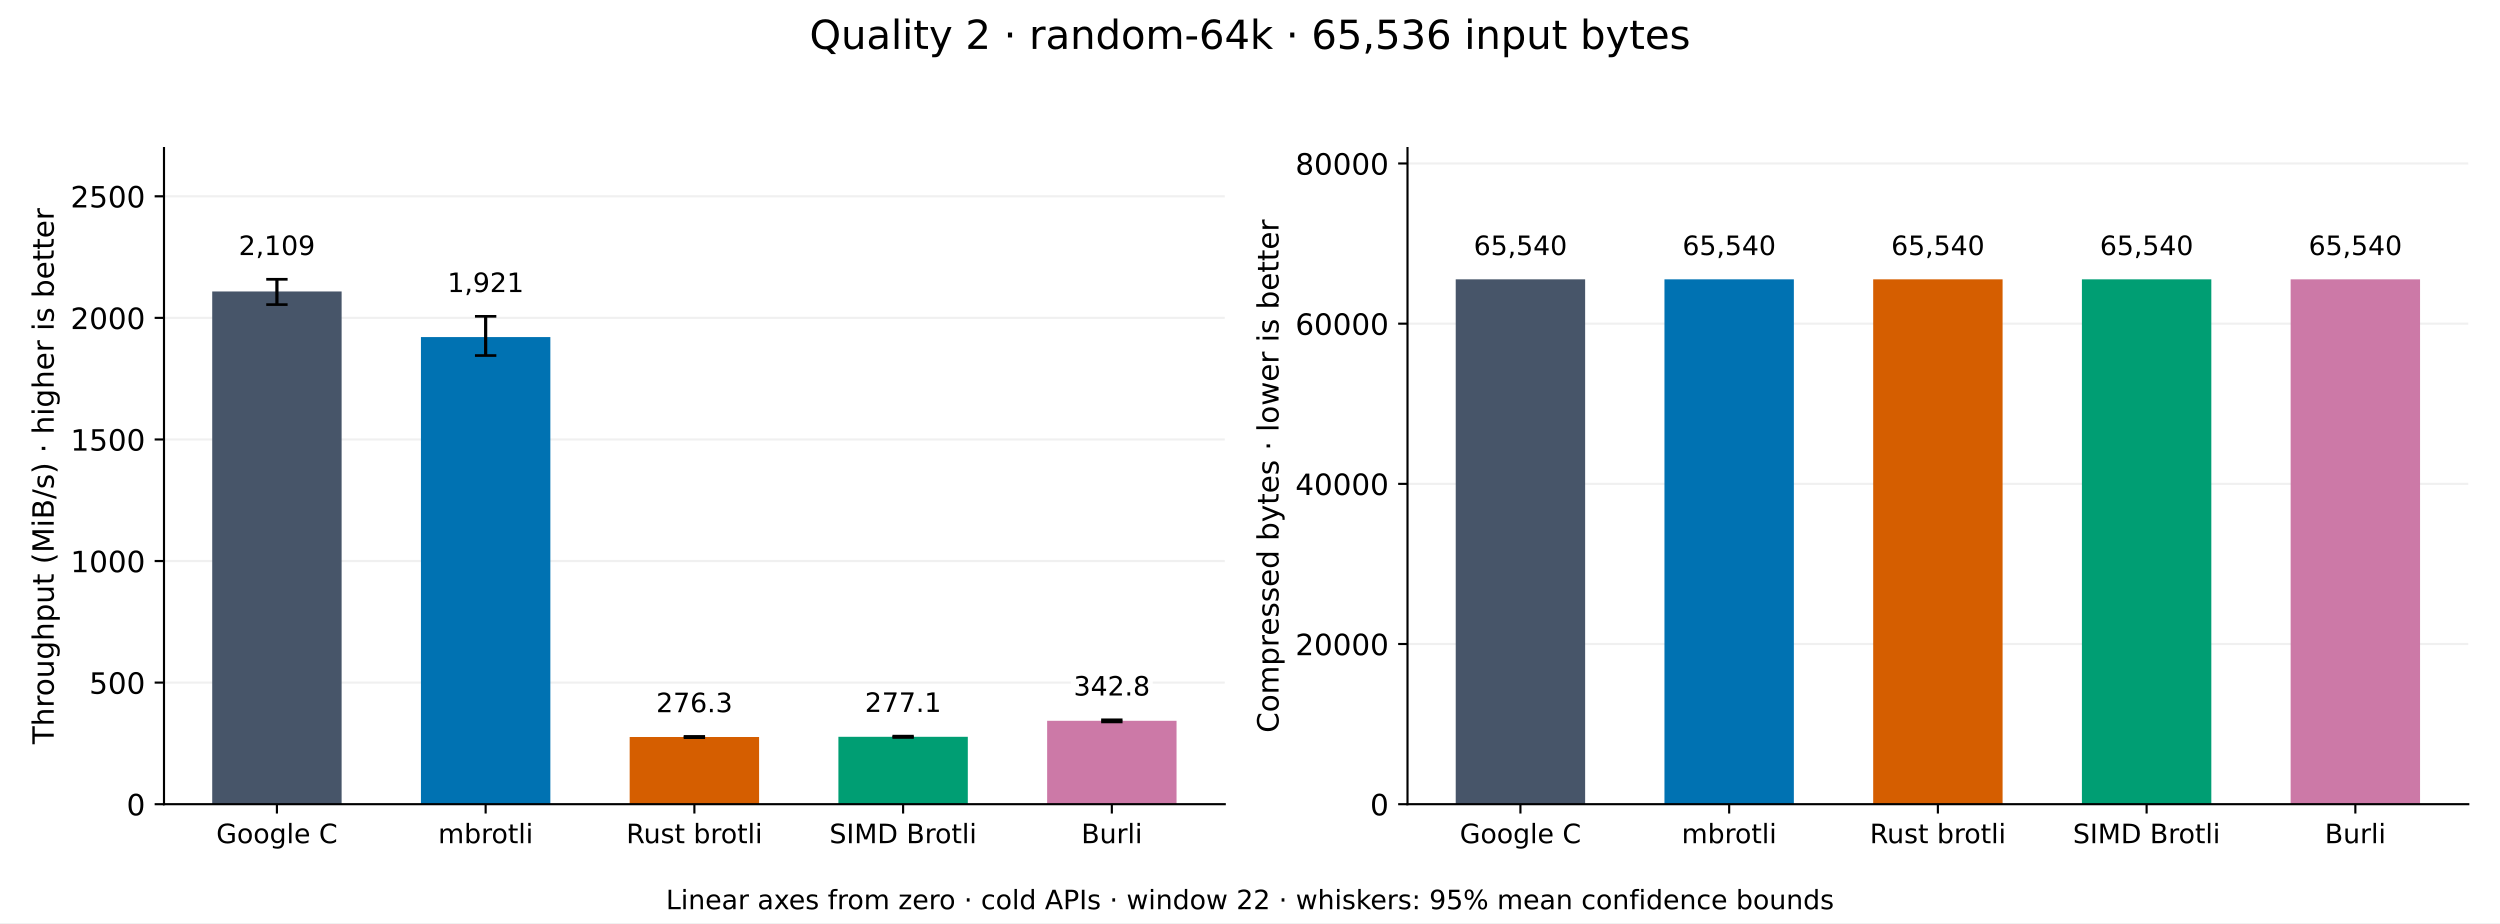
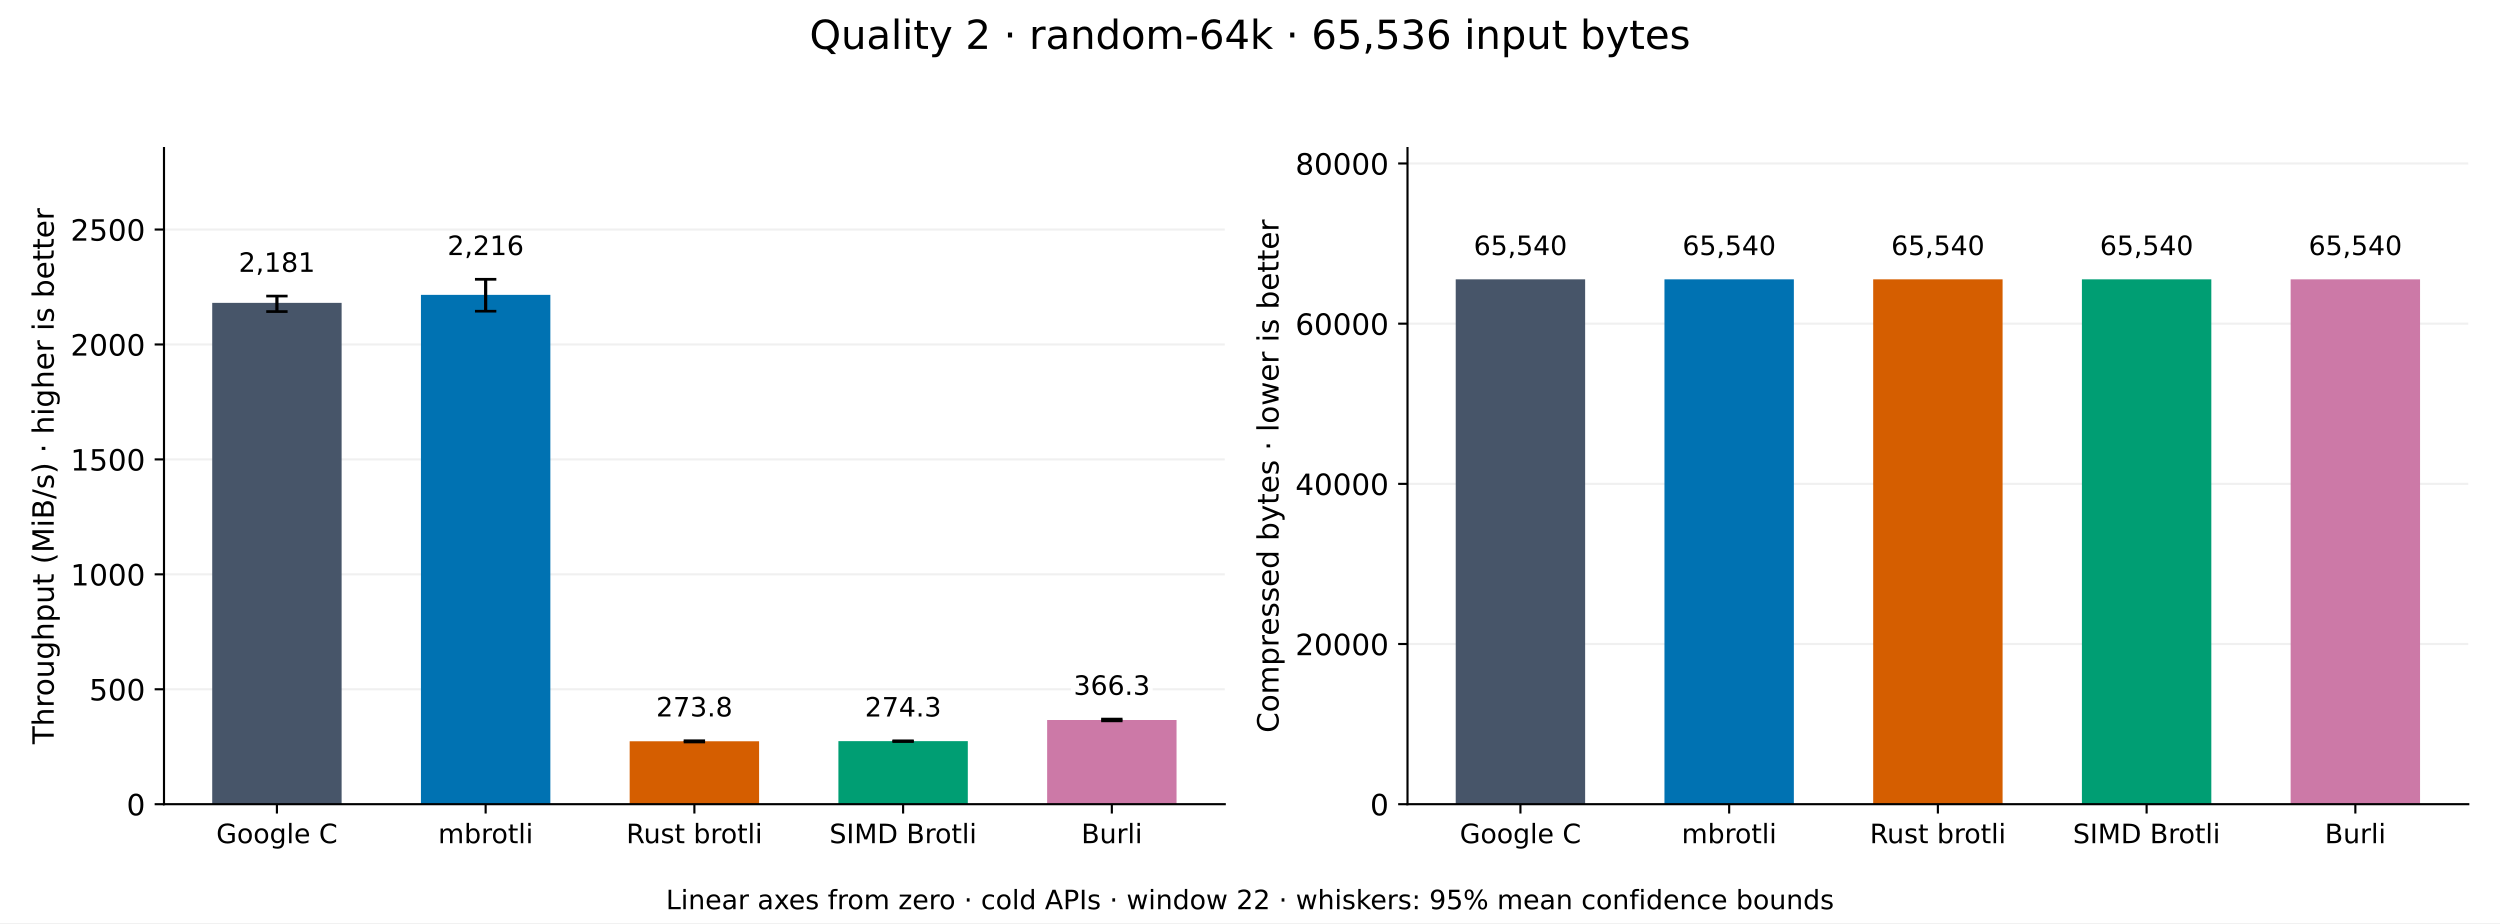
<svg xmlns="http://www.w3.org/2000/svg" xmlns:xlink="http://www.w3.org/1999/xlink" width="936pt" height="345.6pt" viewBox="0 0 936 345.6" version="1.1">
  <defs>
    <style type="text/css">*{stroke-linejoin: round; stroke-linecap: butt}</style>
  </defs>
  <g id="figure_1">
    <g id="patch_1">
-       <path d="M 0 345.6  L 936 345.6  L 936 0  L 0 0  z " style="fill: #ffffff" />
+       <path d="M 0 345.6 L 936 345.6 L 936 0 L 0 0 z " style="fill: #ffffff" />
    </g>
    <g id="axes_1">
      <g id="patch_2">
-         <path d="M 61.4 301.088  L 458.55 301.088  L 458.55 55.44  L 61.4 55.44  z " style="fill: #ffffff" />
+         <path d="M 61.4 301.088 L 458.55 301.088 L 458.55 55.44 L 61.4 55.44 z " style="fill: #ffffff" />
      </g>
      <g id="matplotlib.axis_1">
        <g id="xtick_1">
          <g id="line2d_1">
            <defs>
-               <path id="m3d63aaa0ea" d="M 0 0  L 0 3.5  " style="stroke: #000000; stroke-width: 0.8" />
+               <path id="m3d63aaa0ea" d="M 0 0 L 0 3.5 " style="stroke: #000000; stroke-width: 0.8" />
            </defs>
            <g>
              <use xlink:href="#m3d63aaa0ea" x="103.678" y="301.088" style="stroke: #000000; stroke-width: 0.8" />
            </g>
          </g>
          <g id="text_1">
            <text style="font-size: 10px; font-family: 'DejaVu Sans', 'Bitstream Vera Sans', 'Computer Modern Sans Serif', 'Lucida Grande', 'Verdana', 'Geneva', 'Lucid', 'Arial', 'Helvetica', 'Avant Garde', sans-serif; text-anchor: middle" x="103.678" y="315.686" transform="rotate(-0 103.6783 315.6864)">Google C</text>
          </g>
        </g>
        <g id="xtick_2">
          <g id="line2d_2">
            <g>
              <use xlink:href="#m3d63aaa0ea" x="181.827" y="301.088" style="stroke: #000000; stroke-width: 0.8" />
            </g>
          </g>
          <g id="text_2">
            <text style="font-size: 10px; font-family: 'DejaVu Sans', 'Bitstream Vera Sans', 'Computer Modern Sans Serif', 'Lucida Grande', 'Verdana', 'Geneva', 'Lucid', 'Arial', 'Helvetica', 'Avant Garde', sans-serif; text-anchor: middle" x="181.827" y="315.686" transform="rotate(-0 181.8266 315.6864)">mbrotli</text>
          </g>
        </g>
        <g id="xtick_3">
          <g id="line2d_3">
            <g>
              <use xlink:href="#m3d63aaa0ea" x="259.975" y="301.088" style="stroke: #000000; stroke-width: 0.8" />
            </g>
          </g>
          <g id="text_3">
            <text style="font-size: 10px; font-family: 'DejaVu Sans', 'Bitstream Vera Sans', 'Computer Modern Sans Serif', 'Lucida Grande', 'Verdana', 'Geneva', 'Lucid', 'Arial', 'Helvetica', 'Avant Garde', sans-serif; text-anchor: middle" x="259.975" y="315.686" transform="rotate(-0 259.975 315.6864)">Rust brotli</text>
          </g>
        </g>
        <g id="xtick_4">
          <g id="line2d_4">
            <g>
              <use xlink:href="#m3d63aaa0ea" x="338.123" y="301.088" style="stroke: #000000; stroke-width: 0.8" />
            </g>
          </g>
          <g id="text_4">
            <text style="font-size: 10px; font-family: 'DejaVu Sans', 'Bitstream Vera Sans', 'Computer Modern Sans Serif', 'Lucida Grande', 'Verdana', 'Geneva', 'Lucid', 'Arial', 'Helvetica', 'Avant Garde', sans-serif; text-anchor: middle" x="338.123" y="315.686" transform="rotate(-0 338.1234 315.6864)">SIMD Brotli</text>
          </g>
        </g>
        <g id="xtick_5">
          <g id="line2d_5">
            <g>
              <use xlink:href="#m3d63aaa0ea" x="416.272" y="301.088" style="stroke: #000000; stroke-width: 0.8" />
            </g>
          </g>
          <g id="text_5">
            <text style="font-size: 10px; font-family: 'DejaVu Sans', 'Bitstream Vera Sans', 'Computer Modern Sans Serif', 'Lucida Grande', 'Verdana', 'Geneva', 'Lucid', 'Arial', 'Helvetica', 'Avant Garde', sans-serif; text-anchor: middle" x="416.272" y="315.686" transform="rotate(-0 416.2717 315.6864)">Burli</text>
          </g>
        </g>
      </g>
      <g id="matplotlib.axis_2">
        <g id="ytick_1">
          <g id="line2d_6">
-             <path d="M 61.4 301.088  L 458.55 301.088  " clip-path="url(#pb5c1105c56)" style="fill: none; stroke: #b0b0b0; stroke-opacity: 0.18; stroke-width: 0.8; stroke-linecap: square" />
+             <path d="M 61.4 301.088 L 458.55 301.088 " clip-path="url(#pb5c1105c56)" style="fill: none; stroke: #b0b0b0; stroke-opacity: 0.18; stroke-width: 0.8; stroke-linecap: square" />
          </g>
          <g id="line2d_7">
            <defs>
-               <path id="mb6c034703b" d="M 0 0  L -3.5 0  " style="stroke: #000000; stroke-width: 0.8" />
+               <path id="mb6c034703b" d="M 0 0 L -3.5 0 " style="stroke: #000000; stroke-width: 0.8" />
            </defs>
            <g>
              <use xlink:href="#mb6c034703b" x="61.4" y="301.088" style="stroke: #000000; stroke-width: 0.8" />
            </g>
          </g>
          <g id="text_6">
            <text style="font-size: 11px; font-family: 'DejaVu Sans', 'Bitstream Vera Sans', 'Computer Modern Sans Serif', 'Lucida Grande', 'Verdana', 'Geneva', 'Lucid', 'Arial', 'Helvetica', 'Avant Garde', sans-serif; text-anchor: end" x="54.4" y="305.267" transform="rotate(-0 54.4 305.2671)">0</text>
          </g>
        </g>
        <g id="ytick_2">
          <g id="line2d_8">
-             <path d="M 61.4 255.569  L 458.55 255.569  " clip-path="url(#pb5c1105c56)" style="fill: none; stroke: #b0b0b0; stroke-opacity: 0.18; stroke-width: 0.8; stroke-linecap: square" />
+             <path d="M 61.4 258.057 L 458.55 258.057 " clip-path="url(#pb5c1105c56)" style="fill: none; stroke: #b0b0b0; stroke-opacity: 0.18; stroke-width: 0.8; stroke-linecap: square" />
          </g>
          <g id="line2d_9">
            <g>
-               <use xlink:href="#mb6c034703b" x="61.4" y="255.569" style="stroke: #000000; stroke-width: 0.8" />
+               <use xlink:href="#mb6c034703b" x="61.4" y="258.057" style="stroke: #000000; stroke-width: 0.8" />
            </g>
          </g>
          <g id="text_7">
-             <text style="font-size: 11px; font-family: 'DejaVu Sans', 'Bitstream Vera Sans', 'Computer Modern Sans Serif', 'Lucida Grande', 'Verdana', 'Geneva', 'Lucid', 'Arial', 'Helvetica', 'Avant Garde', sans-serif; text-anchor: end" x="54.4" y="259.748" transform="rotate(-0 54.4 259.7481)">500</text>
+             <text style="font-size: 11px; font-family: 'DejaVu Sans', 'Bitstream Vera Sans', 'Computer Modern Sans Serif', 'Lucida Grande', 'Verdana', 'Geneva', 'Lucid', 'Arial', 'Helvetica', 'Avant Garde', sans-serif; text-anchor: end" x="54.4" y="262.237" transform="rotate(-0 54.4 262.2365)">500</text>
          </g>
        </g>
        <g id="ytick_3">
          <g id="line2d_10">
-             <path d="M 61.4 210.05  L 458.55 210.05  " clip-path="url(#pb5c1105c56)" style="fill: none; stroke: #b0b0b0; stroke-opacity: 0.18; stroke-width: 0.8; stroke-linecap: square" />
+             <path d="M 61.4 215.027 L 458.55 215.027 " clip-path="url(#pb5c1105c56)" style="fill: none; stroke: #b0b0b0; stroke-opacity: 0.18; stroke-width: 0.8; stroke-linecap: square" />
          </g>
          <g id="line2d_11">
            <g>
-               <use xlink:href="#mb6c034703b" x="61.4" y="210.05" style="stroke: #000000; stroke-width: 0.8" />
+               <use xlink:href="#mb6c034703b" x="61.4" y="215.027" style="stroke: #000000; stroke-width: 0.8" />
            </g>
          </g>
          <g id="text_8">
-             <text style="font-size: 11px; font-family: 'DejaVu Sans', 'Bitstream Vera Sans', 'Computer Modern Sans Serif', 'Lucida Grande', 'Verdana', 'Geneva', 'Lucid', 'Arial', 'Helvetica', 'Avant Garde', sans-serif; text-anchor: end" x="54.4" y="214.229" transform="rotate(-0 54.4 214.2292)">1000</text>
+             <text style="font-size: 11px; font-family: 'DejaVu Sans', 'Bitstream Vera Sans', 'Computer Modern Sans Serif', 'Lucida Grande', 'Verdana', 'Geneva', 'Lucid', 'Arial', 'Helvetica', 'Avant Garde', sans-serif; text-anchor: end" x="54.4" y="219.206" transform="rotate(-0 54.4 219.2059)">1000</text>
          </g>
        </g>
        <g id="ytick_4">
          <g id="line2d_12">
-             <path d="M 61.4 164.531  L 458.55 164.531  " clip-path="url(#pb5c1105c56)" style="fill: none; stroke: #b0b0b0; stroke-opacity: 0.18; stroke-width: 0.8; stroke-linecap: square" />
+             <path d="M 61.4 171.996 L 458.55 171.996 " clip-path="url(#pb5c1105c56)" style="fill: none; stroke: #b0b0b0; stroke-opacity: 0.18; stroke-width: 0.8; stroke-linecap: square" />
          </g>
          <g id="line2d_13">
            <g>
-               <use xlink:href="#mb6c034703b" x="61.4" y="164.531" style="stroke: #000000; stroke-width: 0.8" />
+               <use xlink:href="#mb6c034703b" x="61.4" y="171.996" style="stroke: #000000; stroke-width: 0.8" />
            </g>
          </g>
          <g id="text_9">
-             <text style="font-size: 11px; font-family: 'DejaVu Sans', 'Bitstream Vera Sans', 'Computer Modern Sans Serif', 'Lucida Grande', 'Verdana', 'Geneva', 'Lucid', 'Arial', 'Helvetica', 'Avant Garde', sans-serif; text-anchor: end" x="54.4" y="168.71" transform="rotate(-0 54.4 168.7102)">1500</text>
+             <text style="font-size: 11px; font-family: 'DejaVu Sans', 'Bitstream Vera Sans', 'Computer Modern Sans Serif', 'Lucida Grande', 'Verdana', 'Geneva', 'Lucid', 'Arial', 'Helvetica', 'Avant Garde', sans-serif; text-anchor: end" x="54.4" y="176.175" transform="rotate(-0 54.4 176.1753)">1500</text>
          </g>
        </g>
        <g id="ytick_5">
          <g id="line2d_14">
-             <path d="M 61.4 119.012  L 458.55 119.012  " clip-path="url(#pb5c1105c56)" style="fill: none; stroke: #b0b0b0; stroke-opacity: 0.18; stroke-width: 0.8; stroke-linecap: square" />
+             <path d="M 61.4 128.966 L 458.55 128.966 " clip-path="url(#pb5c1105c56)" style="fill: none; stroke: #b0b0b0; stroke-opacity: 0.18; stroke-width: 0.8; stroke-linecap: square" />
          </g>
          <g id="line2d_15">
            <g>
-               <use xlink:href="#mb6c034703b" x="61.4" y="119.012" style="stroke: #000000; stroke-width: 0.8" />
+               <use xlink:href="#mb6c034703b" x="61.4" y="128.966" style="stroke: #000000; stroke-width: 0.8" />
            </g>
          </g>
          <g id="text_10">
-             <text style="font-size: 11px; font-family: 'DejaVu Sans', 'Bitstream Vera Sans', 'Computer Modern Sans Serif', 'Lucida Grande', 'Verdana', 'Geneva', 'Lucid', 'Arial', 'Helvetica', 'Avant Garde', sans-serif; text-anchor: end" x="54.4" y="123.191" transform="rotate(-0 54.4 123.1912)">2000</text>
+             <text style="font-size: 11px; font-family: 'DejaVu Sans', 'Bitstream Vera Sans', 'Computer Modern Sans Serif', 'Lucida Grande', 'Verdana', 'Geneva', 'Lucid', 'Arial', 'Helvetica', 'Avant Garde', sans-serif; text-anchor: end" x="54.4" y="133.145" transform="rotate(-0 54.4 133.1447)">2000</text>
          </g>
        </g>
        <g id="ytick_6">
          <g id="line2d_16">
-             <path d="M 61.4 73.493  L 458.55 73.493  " clip-path="url(#pb5c1105c56)" style="fill: none; stroke: #b0b0b0; stroke-opacity: 0.18; stroke-width: 0.8; stroke-linecap: square" />
+             <path d="M 61.4 85.935 L 458.55 85.935 " clip-path="url(#pb5c1105c56)" style="fill: none; stroke: #b0b0b0; stroke-opacity: 0.18; stroke-width: 0.8; stroke-linecap: square" />
          </g>
          <g id="line2d_17">
            <g>
-               <use xlink:href="#mb6c034703b" x="61.4" y="73.493" style="stroke: #000000; stroke-width: 0.8" />
+               <use xlink:href="#mb6c034703b" x="61.4" y="85.935" style="stroke: #000000; stroke-width: 0.8" />
            </g>
          </g>
          <g id="text_11">
-             <text style="font-size: 11px; font-family: 'DejaVu Sans', 'Bitstream Vera Sans', 'Computer Modern Sans Serif', 'Lucida Grande', 'Verdana', 'Geneva', 'Lucid', 'Arial', 'Helvetica', 'Avant Garde', sans-serif; text-anchor: end" x="54.4" y="77.672" transform="rotate(-0 54.4 77.67217)">2500</text>
+             <text style="font-size: 11px; font-family: 'DejaVu Sans', 'Bitstream Vera Sans', 'Computer Modern Sans Serif', 'Lucida Grande', 'Verdana', 'Geneva', 'Lucid', 'Arial', 'Helvetica', 'Avant Garde', sans-serif; text-anchor: end" x="54.4" y="90.114" transform="rotate(-0 54.4 90.11405)">2500</text>
          </g>
        </g>
        <g id="text_12">
          <text style="font-size: 11px; font-family: 'DejaVu Sans', 'Bitstream Vera Sans', 'Computer Modern Sans Serif', 'Lucida Grande', 'Verdana', 'Geneva', 'Lucid', 'Arial', 'Helvetica', 'Avant Garde', sans-serif; text-anchor: middle" x="20.117" y="178.264" transform="rotate(-90 20.11734 178.264)">Throughput (MiB/s) · higher is better</text>
        </g>
      </g>
      <g id="patch_3">
-         <path d="M 79.452 301.088  L 127.904 301.088  L 127.904 109.124  L 79.452 109.124  z " clip-path="url(#pb5c1105c56)" style="fill: #475569" />
+         <path d="M 79.452 301.088 L 127.904 301.088 L 127.904 113.388 L 79.452 113.388 z " clip-path="url(#pb5c1105c56)" style="fill: #475569" />
      </g>
      <g id="patch_4">
-         <path d="M 157.601 301.088  L 206.053 301.088  L 206.053 126.203  L 157.601 126.203  z " clip-path="url(#pb5c1105c56)" style="fill: #0072b2" />
+         <path d="M 157.601 301.088 L 206.053 301.088 L 206.053 110.393 L 157.601 110.393 z " clip-path="url(#pb5c1105c56)" style="fill: #0072b2" />
      </g>
      <g id="patch_5">
-         <path d="M 235.749 301.088  L 284.201 301.088  L 284.201 275.939  L 235.749 275.939  z " clip-path="url(#pb5c1105c56)" style="fill: #d55e00" />
+         <path d="M 235.749 301.088 L 284.201 301.088 L 284.201 277.523 L 235.749 277.523 z " clip-path="url(#pb5c1105c56)" style="fill: #d55e00" />
      </g>
      <g id="patch_6">
-         <path d="M 313.897 301.088  L 362.349 301.088  L 362.349 275.857  L 313.897 275.857  z " clip-path="url(#pb5c1105c56)" style="fill: #009e73" />
+         <path d="M 313.897 301.088 L 362.349 301.088 L 362.349 277.484 L 313.897 277.484 z " clip-path="url(#pb5c1105c56)" style="fill: #009e73" />
      </g>
      <g id="patch_7">
-         <path d="M 392.046 301.088  L 440.498 301.088  L 440.498 269.876  L 392.046 269.876  z " clip-path="url(#pb5c1105c56)" style="fill: #cc79a7" />
+         <path d="M 392.046 301.088 L 440.498 301.088 L 440.498 269.56 L 392.046 269.56 z " clip-path="url(#pb5c1105c56)" style="fill: #cc79a7" />
      </g>
      <g id="LineCollection_1">
-         <path d="M 103.678 114.031  L 103.678 104.57  " clip-path="url(#pb5c1105c56)" style="fill: none; stroke: #000000; stroke-width: 1.2" />
-         <path d="M 181.827 133.106  L 181.827 118.424  " clip-path="url(#pb5c1105c56)" style="fill: none; stroke: #000000; stroke-width: 1.2" />
-         <path d="M 259.975 276.169  L 259.975 275.72  " clip-path="url(#pb5c1105c56)" style="fill: none; stroke: #000000; stroke-width: 1.2" />
-         <path d="M 338.123 276.108  L 338.123 275.621  " clip-path="url(#pb5c1105c56)" style="fill: none; stroke: #000000; stroke-width: 1.2" />
-         <path d="M 416.272 270.291  L 416.272 269.499  " clip-path="url(#pb5c1105c56)" style="fill: none; stroke: #000000; stroke-width: 1.2" />
+         <path d="M 103.678 116.651 L 103.678 110.857 " clip-path="url(#pb5c1105c56)" style="fill: none; stroke: #000000; stroke-width: 1.2" />
+         <path d="M 181.827 116.509 L 181.827 104.57 " clip-path="url(#pb5c1105c56)" style="fill: none; stroke: #000000; stroke-width: 1.2" />
+         <path d="M 259.975 277.814 L 259.975 277.326 " clip-path="url(#pb5c1105c56)" style="fill: none; stroke: #000000; stroke-width: 1.2" />
+         <path d="M 338.123 277.642 L 338.123 277.351 " clip-path="url(#pb5c1105c56)" style="fill: none; stroke: #000000; stroke-width: 1.2" />
+         <path d="M 416.272 269.891 L 416.272 269.232 " clip-path="url(#pb5c1105c56)" style="fill: none; stroke: #000000; stroke-width: 1.2" />
      </g>
      <g id="line2d_18">
        <defs>
-           <path id="ma4d3aa00d3" d="M 4 0  L -4 -0  " style="stroke: #000000" />
+           <path id="ma4d3aa00d3" d="M 4 0 L -4 -0 " style="stroke: #000000" />
        </defs>
        <g clip-path="url(#pb5c1105c56)">
-           <use xlink:href="#ma4d3aa00d3" x="103.678" y="114.031" style="fill: #1f77b4; stroke: #000000" />
-           <use xlink:href="#ma4d3aa00d3" x="181.827" y="133.106" style="fill: #1f77b4; stroke: #000000" />
-           <use xlink:href="#ma4d3aa00d3" x="259.975" y="276.169" style="fill: #1f77b4; stroke: #000000" />
-           <use xlink:href="#ma4d3aa00d3" x="338.123" y="276.108" style="fill: #1f77b4; stroke: #000000" />
-           <use xlink:href="#ma4d3aa00d3" x="416.272" y="270.291" style="fill: #1f77b4; stroke: #000000" />
+           <use xlink:href="#ma4d3aa00d3" x="103.678" y="116.651" style="fill: #1f77b4; stroke: #000000" />
+           <use xlink:href="#ma4d3aa00d3" x="181.827" y="116.509" style="fill: #1f77b4; stroke: #000000" />
+           <use xlink:href="#ma4d3aa00d3" x="259.975" y="277.814" style="fill: #1f77b4; stroke: #000000" />
+           <use xlink:href="#ma4d3aa00d3" x="338.123" y="277.642" style="fill: #1f77b4; stroke: #000000" />
+           <use xlink:href="#ma4d3aa00d3" x="416.272" y="269.891" style="fill: #1f77b4; stroke: #000000" />
        </g>
      </g>
      <g id="line2d_19">
        <g clip-path="url(#pb5c1105c56)">
-           <use xlink:href="#ma4d3aa00d3" x="103.678" y="104.57" style="fill: #1f77b4; stroke: #000000" />
-           <use xlink:href="#ma4d3aa00d3" x="181.827" y="118.424" style="fill: #1f77b4; stroke: #000000" />
-           <use xlink:href="#ma4d3aa00d3" x="259.975" y="275.72" style="fill: #1f77b4; stroke: #000000" />
-           <use xlink:href="#ma4d3aa00d3" x="338.123" y="275.621" style="fill: #1f77b4; stroke: #000000" />
-           <use xlink:href="#ma4d3aa00d3" x="416.272" y="269.499" style="fill: #1f77b4; stroke: #000000" />
+           <use xlink:href="#ma4d3aa00d3" x="103.678" y="110.857" style="fill: #1f77b4; stroke: #000000" />
+           <use xlink:href="#ma4d3aa00d3" x="181.827" y="104.57" style="fill: #1f77b4; stroke: #000000" />
+           <use xlink:href="#ma4d3aa00d3" x="259.975" y="277.326" style="fill: #1f77b4; stroke: #000000" />
+           <use xlink:href="#ma4d3aa00d3" x="338.123" y="277.351" style="fill: #1f77b4; stroke: #000000" />
+           <use xlink:href="#ma4d3aa00d3" x="416.272" y="269.232" style="fill: #1f77b4; stroke: #000000" />
        </g>
      </g>
      <g id="patch_8">
-         <path d="M 61.4 301.088  L 61.4 55.44  " style="fill: none; stroke: #000000; stroke-width: 0.8; stroke-linejoin: miter; stroke-linecap: square" />
+         <path d="M 61.4 301.088 L 61.4 55.44 " style="fill: none; stroke: #000000; stroke-width: 0.8; stroke-linejoin: miter; stroke-linecap: square" />
      </g>
      <g id="patch_9">
-         <path d="M 61.4 301.088  L 458.55 301.088  " style="fill: none; stroke: #000000; stroke-width: 0.8; stroke-linejoin: miter; stroke-linecap: square" />
+         <path d="M 61.4 301.088 L 458.55 301.088 " style="fill: none; stroke: #000000; stroke-width: 0.8; stroke-linejoin: miter; stroke-linecap: square" />
      </g>
      <g id="text_13">
        <g id="patch_10">
-           <path d="M 88.364 98.57  L 118.992 98.57  L 118.992 86.891  L 88.364 86.891  z " style="fill: #ffffff; opacity: 0.9" />
-         </g>
-         <text style="font-size: 10px; font-family: 'DejaVu Sans', 'Bitstream Vera Sans', 'Computer Modern Sans Serif', 'Lucida Grande', 'Verdana', 'Geneva', 'Lucid', 'Arial', 'Helvetica', 'Avant Garde', sans-serif; text-anchor: middle" x="103.678" y="95.49" transform="rotate(-0 103.6783 95.48991)">2,109</text>
+           <path d="M 88.364 104.857 L 118.992 104.857 L 118.992 93.179 L 88.364 93.179 z " style="fill: #ffffff; opacity: 0.9" />
+         </g>
+         <text style="font-size: 10px; font-family: 'DejaVu Sans', 'Bitstream Vera Sans', 'Computer Modern Sans Serif', 'Lucida Grande', 'Verdana', 'Geneva', 'Lucid', 'Arial', 'Helvetica', 'Avant Garde', sans-serif; text-anchor: middle" x="103.678" y="101.777" transform="rotate(-0 103.6783 101.7773)">2,181</text>
      </g>
      <g id="text_14">
        <g id="patch_11">
-           <path d="M 166.513 112.424  L 197.141 112.424  L 197.141 100.745  L 166.513 100.745  z " style="fill: #ffffff; opacity: 0.9" />
-         </g>
-         <text style="font-size: 10px; font-family: 'DejaVu Sans', 'Bitstream Vera Sans', 'Computer Modern Sans Serif', 'Lucida Grande', 'Verdana', 'Geneva', 'Lucid', 'Arial', 'Helvetica', 'Avant Garde', sans-serif; text-anchor: middle" x="181.827" y="109.344" transform="rotate(-0 181.8266 109.3438)">1,921</text>
+           <path d="M 166.513 98.57 L 197.141 98.57 L 197.141 86.891 L 166.513 86.891 z " style="fill: #ffffff; opacity: 0.9" />
+         </g>
+         <text style="font-size: 10px; font-family: 'DejaVu Sans', 'Bitstream Vera Sans', 'Computer Modern Sans Serif', 'Lucida Grande', 'Verdana', 'Geneva', 'Lucid', 'Arial', 'Helvetica', 'Avant Garde', sans-serif; text-anchor: middle" x="181.827" y="95.49" transform="rotate(-0 181.8266 95.48991)">2,216</text>
      </g>
      <g id="text_15">
        <g id="patch_12">
-           <path d="M 244.661 269.72  L 275.289 269.72  L 275.289 258.041  L 244.661 258.041  z " style="fill: #ffffff; opacity: 0.9" />
-         </g>
-         <text style="font-size: 10px; font-family: 'DejaVu Sans', 'Bitstream Vera Sans', 'Computer Modern Sans Serif', 'Lucida Grande', 'Verdana', 'Geneva', 'Lucid', 'Arial', 'Helvetica', 'Avant Garde', sans-serif; text-anchor: middle" x="259.975" y="266.64" transform="rotate(-0 259.975 266.6399)">276.3</text>
+           <path d="M 244.661 271.326 L 275.289 271.326 L 275.289 259.647 L 244.661 259.647 z " style="fill: #ffffff; opacity: 0.9" />
+         </g>
+         <text style="font-size: 10px; font-family: 'DejaVu Sans', 'Bitstream Vera Sans', 'Computer Modern Sans Serif', 'Lucida Grande', 'Verdana', 'Geneva', 'Lucid', 'Arial', 'Helvetica', 'Avant Garde', sans-serif; text-anchor: middle" x="259.975" y="268.246" transform="rotate(-0 259.975 268.2459)">273.8</text>
      </g>
      <g id="text_16">
        <g id="patch_13">
-           <path d="M 322.809 269.621  L 353.437 269.621  L 353.437 257.943  L 322.809 257.943  z " style="fill: #ffffff; opacity: 0.9" />
-         </g>
-         <text style="font-size: 10px; font-family: 'DejaVu Sans', 'Bitstream Vera Sans', 'Computer Modern Sans Serif', 'Lucida Grande', 'Verdana', 'Geneva', 'Lucid', 'Arial', 'Helvetica', 'Avant Garde', sans-serif; text-anchor: middle" x="338.123" y="266.541" transform="rotate(-0 338.1234 266.541)">277.1</text>
+           <path d="M 322.809 271.351 L 353.437 271.351 L 353.437 259.673 L 322.809 259.673 z " style="fill: #ffffff; opacity: 0.9" />
+         </g>
+         <text style="font-size: 10px; font-family: 'DejaVu Sans', 'Bitstream Vera Sans', 'Computer Modern Sans Serif', 'Lucida Grande', 'Verdana', 'Geneva', 'Lucid', 'Arial', 'Helvetica', 'Avant Garde', sans-serif; text-anchor: middle" x="338.123" y="268.271" transform="rotate(-0 338.1234 268.271)">274.3</text>
      </g>
      <g id="text_17">
        <g id="patch_14">
-           <path d="M 400.958 263.499  L 431.586 263.499  L 431.586 251.821  L 400.958 251.821  z " style="fill: #ffffff; opacity: 0.9" />
-         </g>
-         <text style="font-size: 10px; font-family: 'DejaVu Sans', 'Bitstream Vera Sans', 'Computer Modern Sans Serif', 'Lucida Grande', 'Verdana', 'Geneva', 'Lucid', 'Arial', 'Helvetica', 'Avant Garde', sans-serif; text-anchor: middle" x="416.272" y="260.419" transform="rotate(-0 416.2717 260.4193)">342.8</text>
+           <path d="M 400.958 263.232 L 431.586 263.232 L 431.586 251.554 L 400.958 251.554 z " style="fill: #ffffff; opacity: 0.9" />
+         </g>
+         <text style="font-size: 10px; font-family: 'DejaVu Sans', 'Bitstream Vera Sans', 'Computer Modern Sans Serif', 'Lucida Grande', 'Verdana', 'Geneva', 'Lucid', 'Arial', 'Helvetica', 'Avant Garde', sans-serif; text-anchor: middle" x="416.272" y="260.153" transform="rotate(-0 416.2717 260.1528)">366.3</text>
      </g>
    </g>
    <g id="axes_2">
      <g id="patch_15">
-         <path d="M 526.97 301.088  L 924.12 301.088  L 924.12 55.44  L 526.97 55.44  z " style="fill: #ffffff" />
+         <path d="M 526.97 301.088 L 924.12 301.088 L 924.12 55.44 L 526.97 55.44 z " style="fill: #ffffff" />
      </g>
      <g id="matplotlib.axis_3">
        <g id="xtick_6">
          <g id="line2d_20">
            <g>
              <use xlink:href="#m3d63aaa0ea" x="569.248" y="301.088" style="stroke: #000000; stroke-width: 0.8" />
            </g>
          </g>
          <g id="text_18">
            <text style="font-size: 10px; font-family: 'DejaVu Sans', 'Bitstream Vera Sans', 'Computer Modern Sans Serif', 'Lucida Grande', 'Verdana', 'Geneva', 'Lucid', 'Arial', 'Helvetica', 'Avant Garde', sans-serif; text-anchor: middle" x="569.248" y="315.686" transform="rotate(-0 569.2483 315.6864)">Google C</text>
          </g>
        </g>
        <g id="xtick_7">
          <g id="line2d_21">
            <g>
              <use xlink:href="#m3d63aaa0ea" x="647.397" y="301.088" style="stroke: #000000; stroke-width: 0.8" />
            </g>
          </g>
          <g id="text_19">
            <text style="font-size: 10px; font-family: 'DejaVu Sans', 'Bitstream Vera Sans', 'Computer Modern Sans Serif', 'Lucida Grande', 'Verdana', 'Geneva', 'Lucid', 'Arial', 'Helvetica', 'Avant Garde', sans-serif; text-anchor: middle" x="647.397" y="315.686" transform="rotate(-0 647.3966 315.6864)">mbrotli</text>
          </g>
        </g>
        <g id="xtick_8">
          <g id="line2d_22">
            <g>
              <use xlink:href="#m3d63aaa0ea" x="725.545" y="301.088" style="stroke: #000000; stroke-width: 0.8" />
            </g>
          </g>
          <g id="text_20">
            <text style="font-size: 10px; font-family: 'DejaVu Sans', 'Bitstream Vera Sans', 'Computer Modern Sans Serif', 'Lucida Grande', 'Verdana', 'Geneva', 'Lucid', 'Arial', 'Helvetica', 'Avant Garde', sans-serif; text-anchor: middle" x="725.545" y="315.686" transform="rotate(-0 725.545 315.6864)">Rust brotli</text>
          </g>
        </g>
        <g id="xtick_9">
          <g id="line2d_23">
            <g>
              <use xlink:href="#m3d63aaa0ea" x="803.693" y="301.088" style="stroke: #000000; stroke-width: 0.8" />
            </g>
          </g>
          <g id="text_21">
            <text style="font-size: 10px; font-family: 'DejaVu Sans', 'Bitstream Vera Sans', 'Computer Modern Sans Serif', 'Lucida Grande', 'Verdana', 'Geneva', 'Lucid', 'Arial', 'Helvetica', 'Avant Garde', sans-serif; text-anchor: middle" x="803.693" y="315.686" transform="rotate(-0 803.6934 315.6864)">SIMD Brotli</text>
          </g>
        </g>
        <g id="xtick_10">
          <g id="line2d_24">
            <g>
              <use xlink:href="#m3d63aaa0ea" x="881.842" y="301.088" style="stroke: #000000; stroke-width: 0.8" />
            </g>
          </g>
          <g id="text_22">
            <text style="font-size: 10px; font-family: 'DejaVu Sans', 'Bitstream Vera Sans', 'Computer Modern Sans Serif', 'Lucida Grande', 'Verdana', 'Geneva', 'Lucid', 'Arial', 'Helvetica', 'Avant Garde', sans-serif; text-anchor: middle" x="881.842" y="315.686" transform="rotate(-0 881.8417 315.6864)">Burli</text>
          </g>
        </g>
      </g>
      <g id="matplotlib.axis_4">
        <g id="ytick_7">
          <g id="line2d_25">
-             <path d="M 526.97 301.088  L 924.12 301.088  " clip-path="url(#pc5972e6db0)" style="fill: none; stroke: #b0b0b0; stroke-opacity: 0.18; stroke-width: 0.8; stroke-linecap: square" />
+             <path d="M 526.97 301.088 L 924.12 301.088 " clip-path="url(#pc5972e6db0)" style="fill: none; stroke: #b0b0b0; stroke-opacity: 0.18; stroke-width: 0.8; stroke-linecap: square" />
          </g>
          <g id="line2d_26">
            <g>
              <use xlink:href="#mb6c034703b" x="526.97" y="301.088" style="stroke: #000000; stroke-width: 0.8" />
            </g>
          </g>
          <g id="text_23">
            <text style="font-size: 11px; font-family: 'DejaVu Sans', 'Bitstream Vera Sans', 'Computer Modern Sans Serif', 'Lucida Grande', 'Verdana', 'Geneva', 'Lucid', 'Arial', 'Helvetica', 'Avant Garde', sans-serif; text-anchor: end" x="519.97" y="305.267" transform="rotate(-0 519.97 305.2671)">0</text>
          </g>
        </g>
        <g id="ytick_8">
          <g id="line2d_27">
-             <path d="M 526.97 241.119  L 924.12 241.119  " clip-path="url(#pc5972e6db0)" style="fill: none; stroke: #b0b0b0; stroke-opacity: 0.18; stroke-width: 0.8; stroke-linecap: square" />
+             <path d="M 526.97 241.119 L 924.12 241.119 " clip-path="url(#pc5972e6db0)" style="fill: none; stroke: #b0b0b0; stroke-opacity: 0.18; stroke-width: 0.8; stroke-linecap: square" />
          </g>
          <g id="line2d_28">
            <g>
              <use xlink:href="#mb6c034703b" x="526.97" y="241.119" style="stroke: #000000; stroke-width: 0.8" />
            </g>
          </g>
          <g id="text_24">
            <text style="font-size: 11px; font-family: 'DejaVu Sans', 'Bitstream Vera Sans', 'Computer Modern Sans Serif', 'Lucida Grande', 'Verdana', 'Geneva', 'Lucid', 'Arial', 'Helvetica', 'Avant Garde', sans-serif; text-anchor: end" x="519.97" y="245.298" transform="rotate(-0 519.97 245.2981)">20000</text>
          </g>
        </g>
        <g id="ytick_9">
          <g id="line2d_29">
-             <path d="M 526.97 181.15  L 924.12 181.15  " clip-path="url(#pc5972e6db0)" style="fill: none; stroke: #b0b0b0; stroke-opacity: 0.18; stroke-width: 0.8; stroke-linecap: square" />
+             <path d="M 526.97 181.15 L 924.12 181.15 " clip-path="url(#pc5972e6db0)" style="fill: none; stroke: #b0b0b0; stroke-opacity: 0.18; stroke-width: 0.8; stroke-linecap: square" />
          </g>
          <g id="line2d_30">
            <g>
              <use xlink:href="#mb6c034703b" x="526.97" y="181.15" style="stroke: #000000; stroke-width: 0.8" />
            </g>
          </g>
          <g id="text_25">
            <text style="font-size: 11px; font-family: 'DejaVu Sans', 'Bitstream Vera Sans', 'Computer Modern Sans Serif', 'Lucida Grande', 'Verdana', 'Geneva', 'Lucid', 'Arial', 'Helvetica', 'Avant Garde', sans-serif; text-anchor: end" x="519.97" y="185.329" transform="rotate(-0 519.97 185.3291)">40000</text>
          </g>
        </g>
        <g id="ytick_10">
          <g id="line2d_31">
-             <path d="M 526.97 121.181  L 924.12 121.181  " clip-path="url(#pc5972e6db0)" style="fill: none; stroke: #b0b0b0; stroke-opacity: 0.18; stroke-width: 0.8; stroke-linecap: square" />
+             <path d="M 526.97 121.181 L 924.12 121.181 " clip-path="url(#pc5972e6db0)" style="fill: none; stroke: #b0b0b0; stroke-opacity: 0.18; stroke-width: 0.8; stroke-linecap: square" />
          </g>
          <g id="line2d_32">
            <g>
              <use xlink:href="#mb6c034703b" x="526.97" y="121.181" style="stroke: #000000; stroke-width: 0.8" />
            </g>
          </g>
          <g id="text_26">
            <text style="font-size: 11px; font-family: 'DejaVu Sans', 'Bitstream Vera Sans', 'Computer Modern Sans Serif', 'Lucida Grande', 'Verdana', 'Geneva', 'Lucid', 'Arial', 'Helvetica', 'Avant Garde', sans-serif; text-anchor: end" x="519.97" y="125.36" transform="rotate(-0 519.97 125.3602)">60000</text>
          </g>
        </g>
        <g id="ytick_11">
          <g id="line2d_33">
-             <path d="M 526.97 61.212  L 924.12 61.212  " clip-path="url(#pc5972e6db0)" style="fill: none; stroke: #b0b0b0; stroke-opacity: 0.18; stroke-width: 0.8; stroke-linecap: square" />
+             <path d="M 526.97 61.212 L 924.12 61.212 " clip-path="url(#pc5972e6db0)" style="fill: none; stroke: #b0b0b0; stroke-opacity: 0.18; stroke-width: 0.8; stroke-linecap: square" />
          </g>
          <g id="line2d_34">
            <g>
              <use xlink:href="#mb6c034703b" x="526.97" y="61.212" style="stroke: #000000; stroke-width: 0.8" />
            </g>
          </g>
          <g id="text_27">
            <text style="font-size: 11px; font-family: 'DejaVu Sans', 'Bitstream Vera Sans', 'Computer Modern Sans Serif', 'Lucida Grande', 'Verdana', 'Geneva', 'Lucid', 'Arial', 'Helvetica', 'Avant Garde', sans-serif; text-anchor: end" x="519.97" y="65.391" transform="rotate(-0 519.97 65.39116)">80000</text>
          </g>
        </g>
        <g id="text_28">
          <text style="font-size: 11px; font-family: 'DejaVu Sans', 'Bitstream Vera Sans', 'Computer Modern Sans Serif', 'Lucida Grande', 'Verdana', 'Geneva', 'Lucid', 'Arial', 'Helvetica', 'Avant Garde', sans-serif; text-anchor: middle" x="478.689" y="178.264" transform="rotate(-90 478.6886 178.264)">Compressed bytes · lower is better</text>
        </g>
      </g>
      <g id="patch_16">
-         <path d="M 545.022 301.088  L 593.474 301.088  L 593.474 104.57  L 545.022 104.57  z " clip-path="url(#pc5972e6db0)" style="fill: #475569" />
+         <path d="M 545.022 301.088 L 593.474 301.088 L 593.474 104.57 L 545.022 104.57 z " clip-path="url(#pc5972e6db0)" style="fill: #475569" />
      </g>
      <g id="patch_17">
-         <path d="M 623.171 301.088  L 671.623 301.088  L 671.623 104.57  L 623.171 104.57  z " clip-path="url(#pc5972e6db0)" style="fill: #0072b2" />
+         <path d="M 623.171 301.088 L 671.623 301.088 L 671.623 104.57 L 623.171 104.57 z " clip-path="url(#pc5972e6db0)" style="fill: #0072b2" />
      </g>
      <g id="patch_18">
-         <path d="M 701.319 301.088  L 749.771 301.088  L 749.771 104.57  L 701.319 104.57  z " clip-path="url(#pc5972e6db0)" style="fill: #d55e00" />
+         <path d="M 701.319 301.088 L 749.771 301.088 L 749.771 104.57 L 701.319 104.57 z " clip-path="url(#pc5972e6db0)" style="fill: #d55e00" />
      </g>
      <g id="patch_19">
-         <path d="M 779.467 301.088  L 827.919 301.088  L 827.919 104.57  L 779.467 104.57  z " clip-path="url(#pc5972e6db0)" style="fill: #009e73" />
+         <path d="M 779.467 301.088 L 827.919 301.088 L 827.919 104.57 L 779.467 104.57 z " clip-path="url(#pc5972e6db0)" style="fill: #009e73" />
      </g>
      <g id="patch_20">
-         <path d="M 857.616 301.088  L 906.068 301.088  L 906.068 104.57  L 857.616 104.57  z " clip-path="url(#pc5972e6db0)" style="fill: #cc79a7" />
+         <path d="M 857.616 301.088 L 906.068 301.088 L 906.068 104.57 L 857.616 104.57 z " clip-path="url(#pc5972e6db0)" style="fill: #cc79a7" />
      </g>
      <g id="patch_21">
-         <path d="M 526.97 301.088  L 526.97 55.44  " style="fill: none; stroke: #000000; stroke-width: 0.8; stroke-linejoin: miter; stroke-linecap: square" />
+         <path d="M 526.97 301.088 L 526.97 55.44 " style="fill: none; stroke: #000000; stroke-width: 0.8; stroke-linejoin: miter; stroke-linecap: square" />
      </g>
      <g id="patch_22">
-         <path d="M 526.97 301.088  L 924.12 301.088  " style="fill: none; stroke: #000000; stroke-width: 0.8; stroke-linejoin: miter; stroke-linecap: square" />
+         <path d="M 526.97 301.088 L 924.12 301.088 " style="fill: none; stroke: #000000; stroke-width: 0.8; stroke-linejoin: miter; stroke-linecap: square" />
      </g>
      <g id="text_29">
        <g id="patch_23">
-           <path d="M 550.753 98.57  L 587.744 98.57  L 587.744 86.891  L 550.753 86.891  z " style="fill: #ffffff; opacity: 0.9" />
+           <path d="M 550.753 98.57 L 587.744 98.57 L 587.744 86.891 L 550.753 86.891 z " style="fill: #ffffff; opacity: 0.9" />
        </g>
        <text style="font-size: 10px; font-family: 'DejaVu Sans', 'Bitstream Vera Sans', 'Computer Modern Sans Serif', 'Lucida Grande', 'Verdana', 'Geneva', 'Lucid', 'Arial', 'Helvetica', 'Avant Garde', sans-serif; text-anchor: middle" x="569.248" y="95.49" transform="rotate(-0 569.2483 95.48991)">65,540</text>
      </g>
      <g id="text_30">
        <g id="patch_24">
-           <path d="M 628.901 98.57  L 665.892 98.57  L 665.892 86.891  L 628.901 86.891  z " style="fill: #ffffff; opacity: 0.9" />
+           <path d="M 628.901 98.57 L 665.892 98.57 L 665.892 86.891 L 628.901 86.891 z " style="fill: #ffffff; opacity: 0.9" />
        </g>
        <text style="font-size: 10px; font-family: 'DejaVu Sans', 'Bitstream Vera Sans', 'Computer Modern Sans Serif', 'Lucida Grande', 'Verdana', 'Geneva', 'Lucid', 'Arial', 'Helvetica', 'Avant Garde', sans-serif; text-anchor: middle" x="647.397" y="95.49" transform="rotate(-0 647.3966 95.48991)">65,540</text>
      </g>
      <g id="text_31">
        <g id="patch_25">
-           <path d="M 707.05 98.57  L 744.04 98.57  L 744.04 86.891  L 707.05 86.891  z " style="fill: #ffffff; opacity: 0.9" />
+           <path d="M 707.05 98.57 L 744.04 98.57 L 744.04 86.891 L 707.05 86.891 z " style="fill: #ffffff; opacity: 0.9" />
        </g>
        <text style="font-size: 10px; font-family: 'DejaVu Sans', 'Bitstream Vera Sans', 'Computer Modern Sans Serif', 'Lucida Grande', 'Verdana', 'Geneva', 'Lucid', 'Arial', 'Helvetica', 'Avant Garde', sans-serif; text-anchor: middle" x="725.545" y="95.49" transform="rotate(-0 725.545 95.48991)">65,540</text>
      </g>
      <g id="text_32">
        <g id="patch_26">
-           <path d="M 785.198 98.57  L 822.189 98.57  L 822.189 86.891  L 785.198 86.891  z " style="fill: #ffffff; opacity: 0.9" />
+           <path d="M 785.198 98.57 L 822.189 98.57 L 822.189 86.891 L 785.198 86.891 z " style="fill: #ffffff; opacity: 0.9" />
        </g>
        <text style="font-size: 10px; font-family: 'DejaVu Sans', 'Bitstream Vera Sans', 'Computer Modern Sans Serif', 'Lucida Grande', 'Verdana', 'Geneva', 'Lucid', 'Arial', 'Helvetica', 'Avant Garde', sans-serif; text-anchor: middle" x="803.693" y="95.49" transform="rotate(-0 803.6934 95.48991)">65,540</text>
      </g>
      <g id="text_33">
        <g id="patch_27">
-           <path d="M 863.346 98.57  L 900.337 98.57  L 900.337 86.891  L 863.346 86.891  z " style="fill: #ffffff; opacity: 0.9" />
+           <path d="M 863.346 98.57 L 900.337 98.57 L 900.337 86.891 L 863.346 86.891 z " style="fill: #ffffff; opacity: 0.9" />
        </g>
        <text style="font-size: 10px; font-family: 'DejaVu Sans', 'Bitstream Vera Sans', 'Computer Modern Sans Serif', 'Lucida Grande', 'Verdana', 'Geneva', 'Lucid', 'Arial', 'Helvetica', 'Avant Garde', sans-serif; text-anchor: middle" x="881.842" y="95.49" transform="rotate(-0 881.8417 95.48991)">65,540</text>
      </g>
    </g>
    <g id="text_34">
      <text style="font-size: 15px; font-family: 'DejaVu Sans', 'Bitstream Vera Sans', 'Computer Modern Sans Serif', 'Lucida Grande', 'Verdana', 'Geneva', 'Lucid', 'Arial', 'Helvetica', 'Avant Garde', sans-serif; text-anchor: middle" x="468" y="18.31" transform="rotate(-0 468 18.30966)">Quality 2 · random-64k · 65,536 input bytes</text>
    </g>
    <g id="text_35">
      <text style="font-size: 10px; font-family: 'DejaVu Sans', 'Bitstream Vera Sans', 'Computer Modern Sans Serif', 'Lucida Grande', 'Verdana', 'Geneva', 'Lucid', 'Arial', 'Helvetica', 'Avant Garde', sans-serif; text-anchor: middle" x="468" y="340.416" transform="rotate(-0 468 340.416)">Linear axes from zero · cold APIs · window 22 · whiskers: 95% mean confidence bounds</text>
    </g>
  </g>
  <defs>
    <clipPath id="pb5c1105c56">
      <rect x="61.4" y="55.44" width="397.15" height="245.648" />
    </clipPath>
    <clipPath id="pc5972e6db0">
      <rect x="526.97" y="55.44" width="397.15" height="245.648" />
    </clipPath>
  </defs>
</svg>
